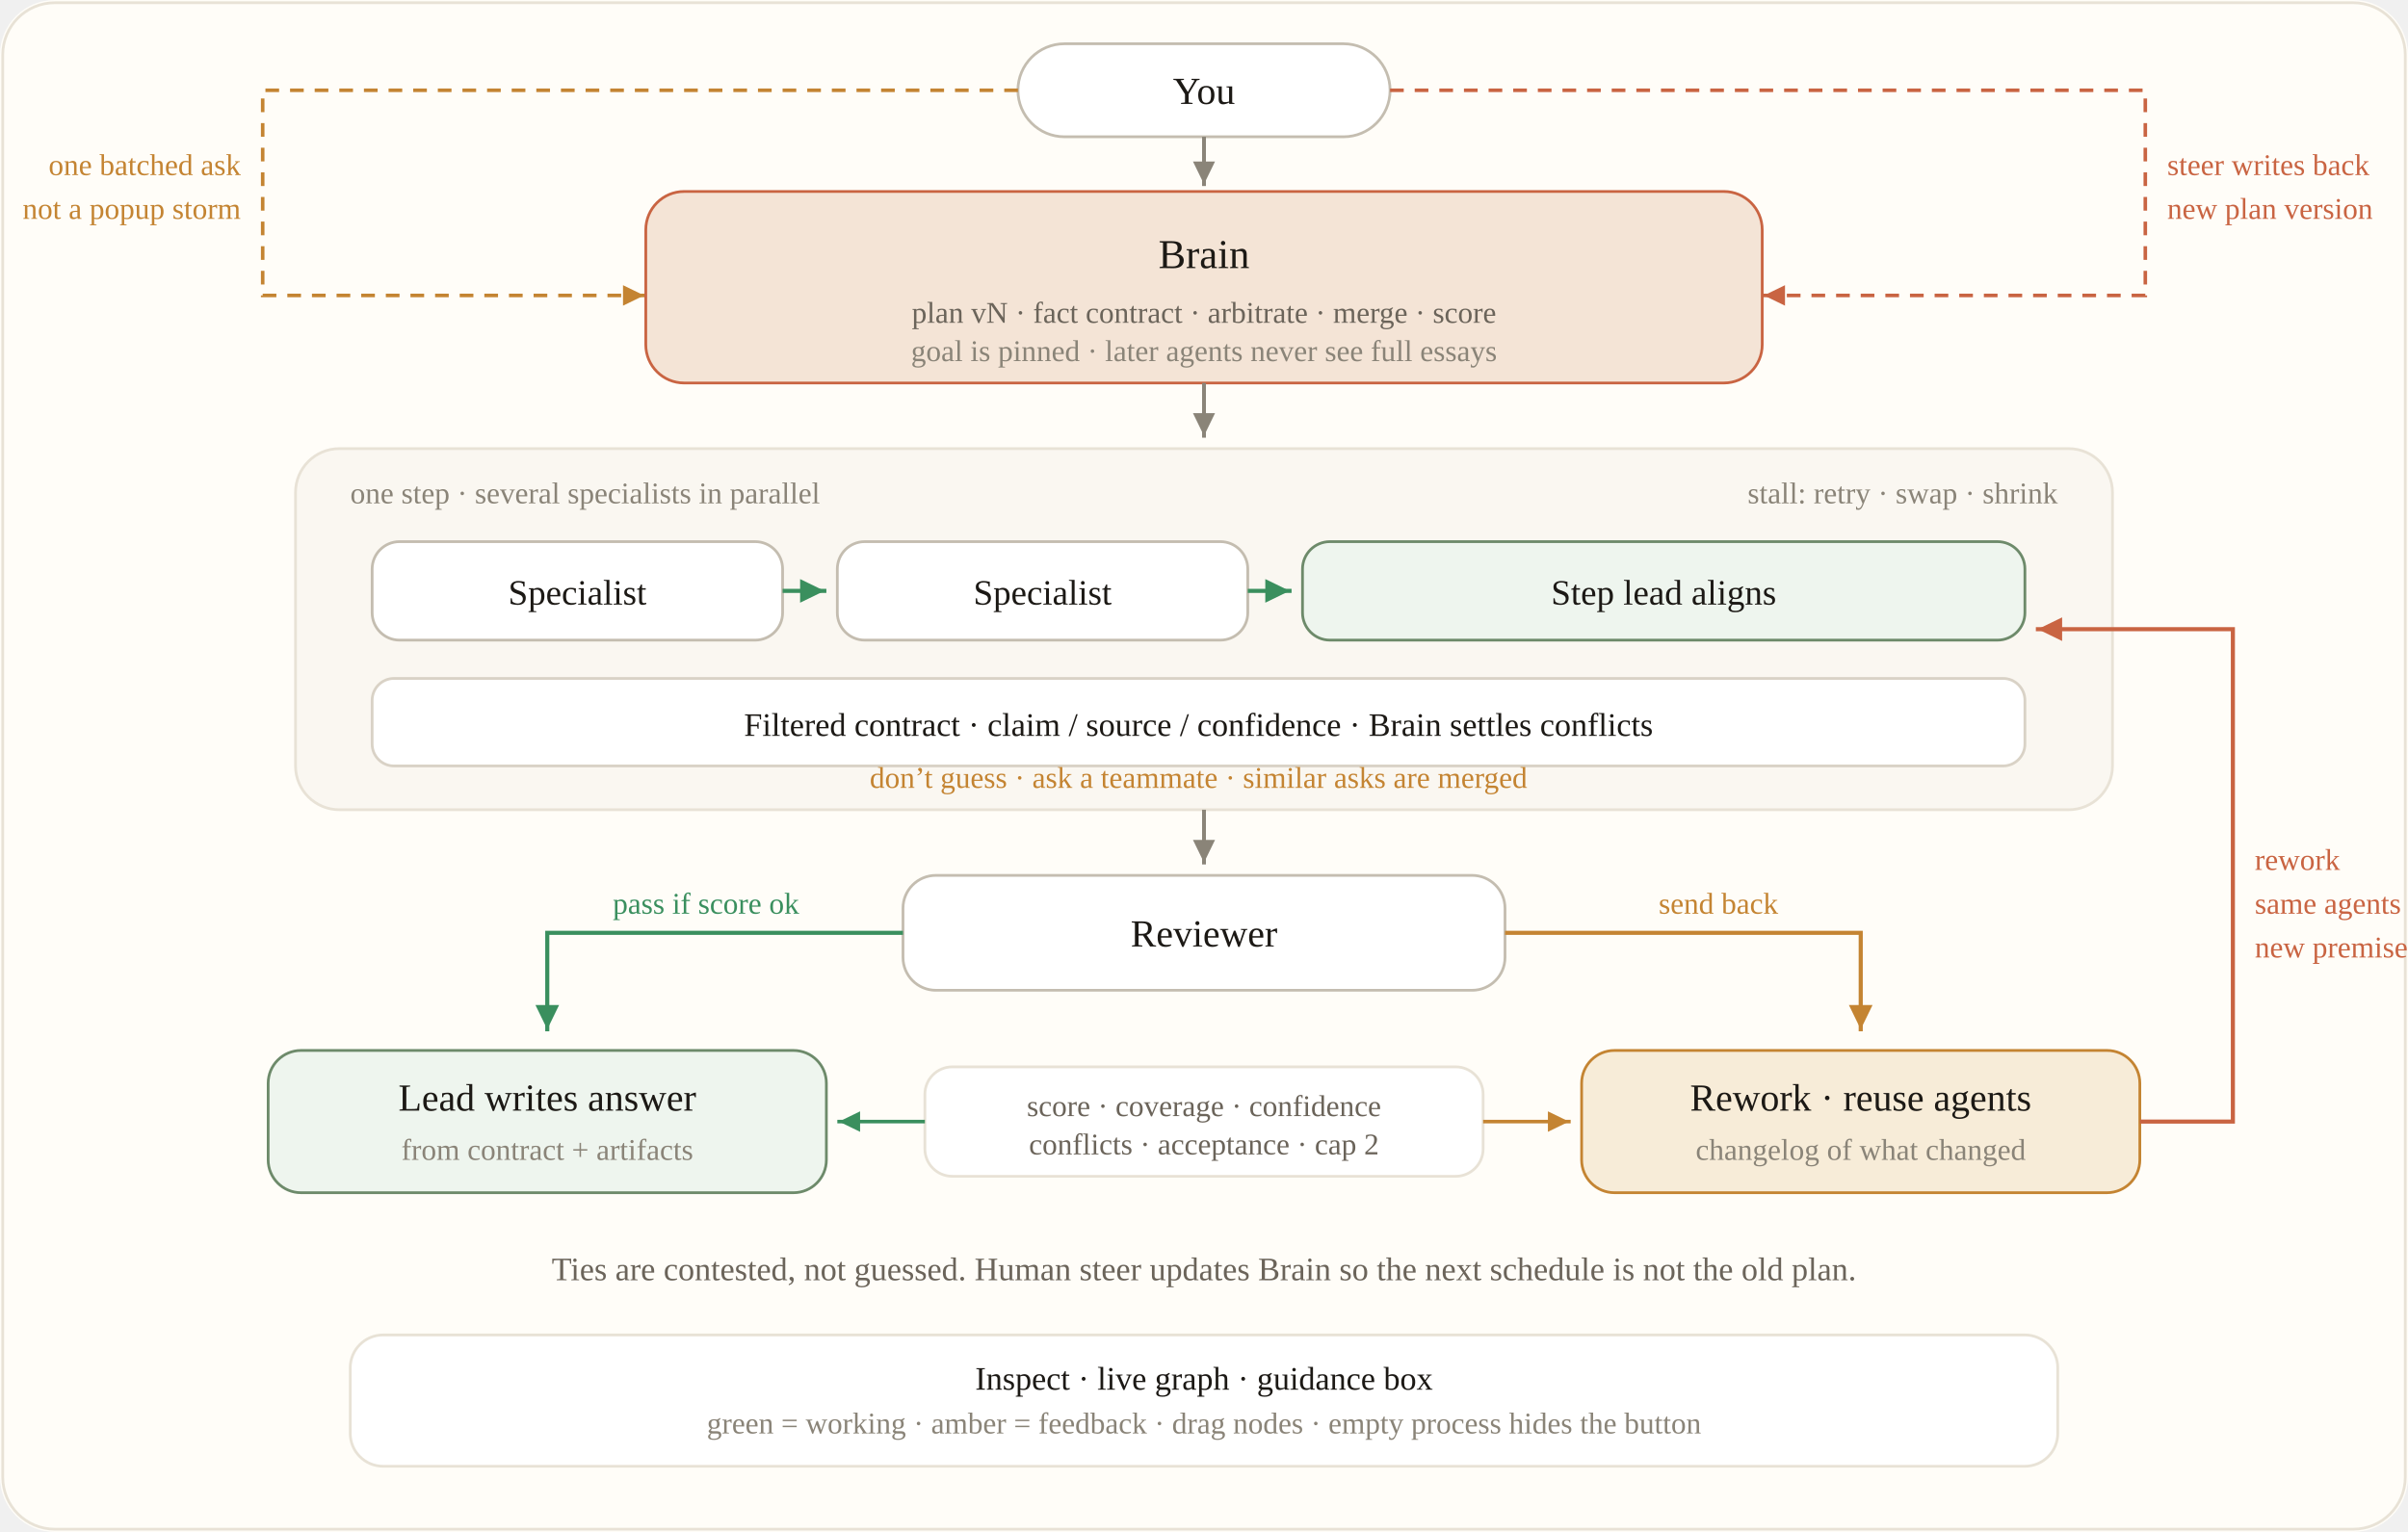
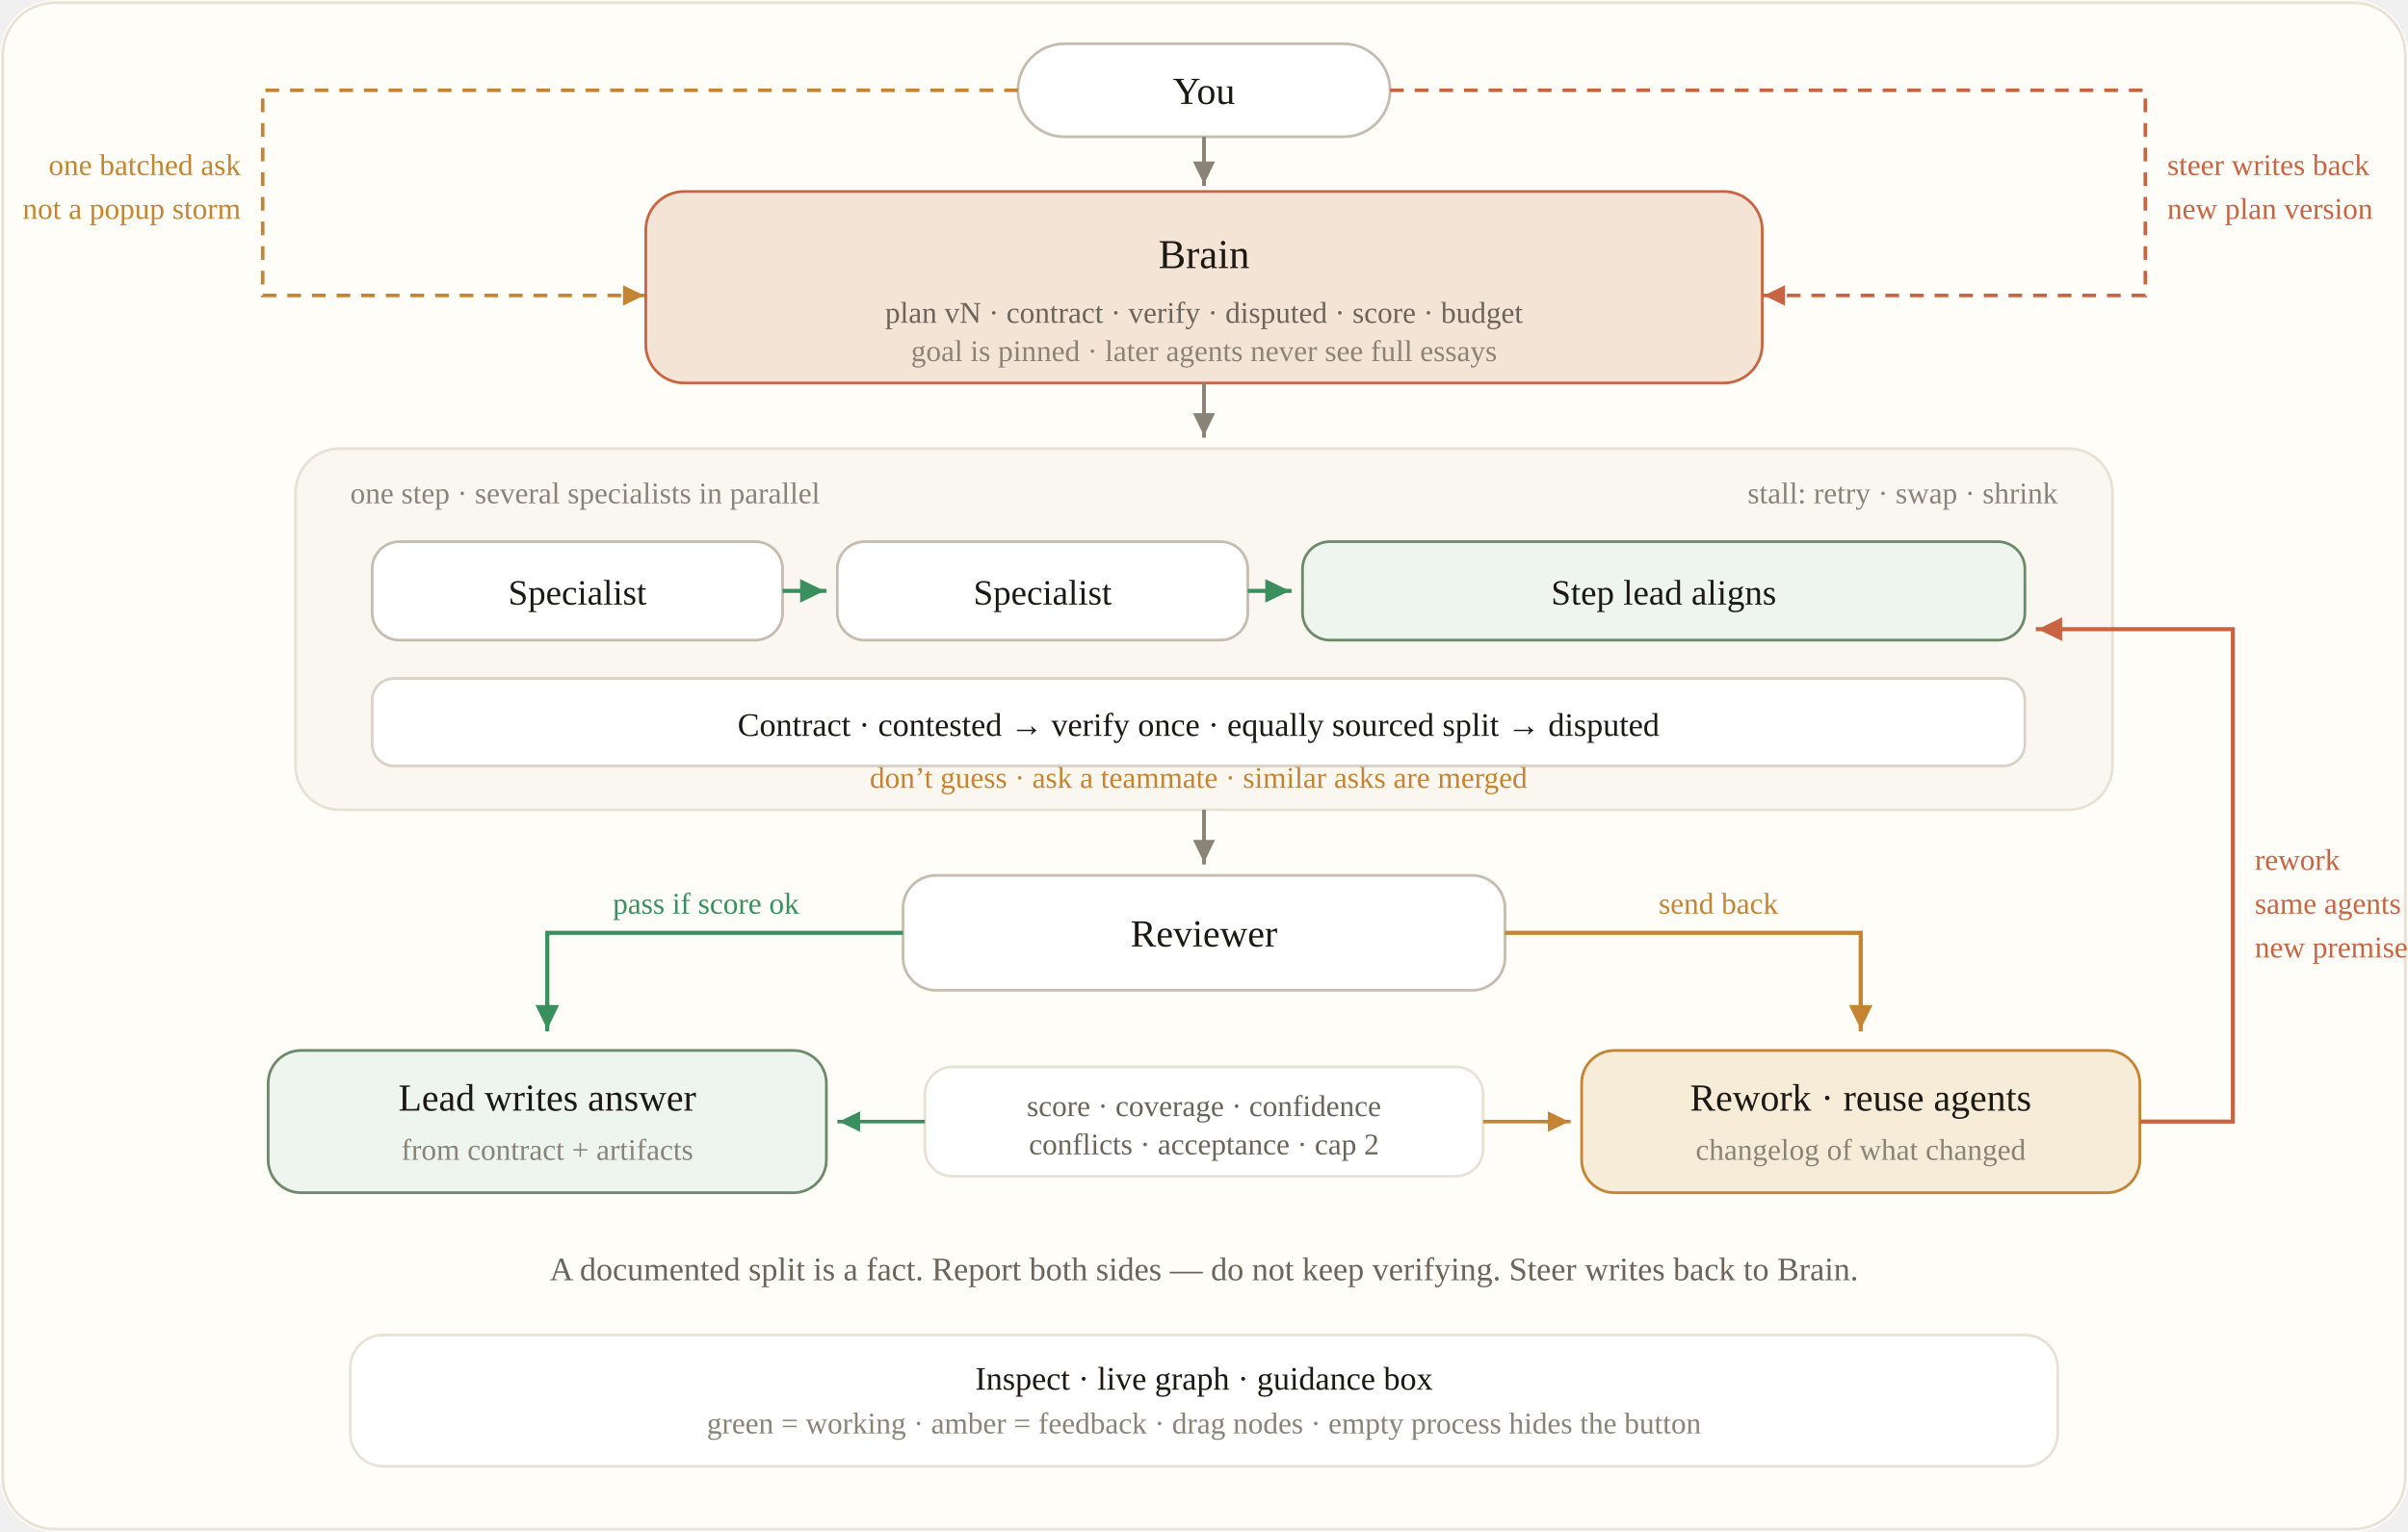
<svg xmlns="http://www.w3.org/2000/svg" viewBox="0 0 880 560" role="img" aria-label="Multi-agent flow with Brain, fact contract, and scored review">
  <defs>
    <marker id="arr" viewBox="0 0 10 10" refX="9" refY="5" markerWidth="8" markerHeight="8" orient="auto-start-reverse">
      <path d="M1 1.4L8.4 5 1 8.6z" fill="#8a8478" />
    </marker>
    <marker id="arr-live" viewBox="0 0 10 10" refX="9" refY="5" markerWidth="8" markerHeight="8" orient="auto-start-reverse">
      <path d="M1 1.4L8.4 5 1 8.6z" fill="#3a8f5e" />
    </marker>
    <marker id="arr-ask" viewBox="0 0 10 10" refX="9" refY="5" markerWidth="8" markerHeight="8" orient="auto-start-reverse">
      <path d="M1 1.4L8.4 5 1 8.6z" fill="#c48432" />
    </marker>
    <marker id="arr-accent" viewBox="0 0 10 10" refX="9" refY="5" markerWidth="8" markerHeight="8" orient="auto-start-reverse">
      <path d="M1 1.4L8.4 5 1 8.6z" fill="#c96442" />
    </marker>
  </defs>
  <rect width="880" height="560" rx="20" fill="#fffdf8" />
  <rect x="1" y="1" width="878" height="558" rx="19" fill="none" stroke="#e8e2d6" />
  <rect x="372" y="16" width="136" height="34" rx="17" fill="#fff" stroke="#c4bdb0" />
  <text x="440" y="38" text-anchor="middle" font-family="Georgia, 'Times New Roman', serif" font-size="14" fill="#1c1915">You</text>
  <path d="M372 33H96V108H236" fill="none" stroke="#c48432" stroke-width="1.3" stroke-dasharray="5 4" marker-end="url(#arr-ask)" />
  <text x="88" y="64" text-anchor="end" font-family="Georgia, 'Times New Roman', serif" font-size="11" fill="#c48432">one batched ask</text>
  <text x="88" y="80" text-anchor="end" font-family="Georgia, 'Times New Roman', serif" font-size="11" fill="#c48432">not a popup storm</text>
  <path d="M508 33H784V108H644" fill="none" stroke="#c96442" stroke-width="1.3" stroke-dasharray="5 4" marker-end="url(#arr-accent)" />
  <text x="792" y="64" font-family="Georgia, 'Times New Roman', serif" font-size="11" fill="#c96442">steer writes back</text>
  <text x="792" y="80" font-family="Georgia, 'Times New Roman', serif" font-size="11" fill="#c96442">new plan version</text>
  <path d="M440 50v18" stroke="#8a8478" stroke-width="1.4" marker-end="url(#arr)" />
  <rect x="236" y="70" width="408" height="70" rx="14" fill="#f4e4d6" stroke="#c96442" />
  <text x="440" y="98" text-anchor="middle" font-family="Georgia, 'Times New Roman', serif" font-size="15" fill="#1c1915">Brain</text>
-   <text x="440" y="118" text-anchor="middle" font-family="Georgia, 'Times New Roman', serif" font-size="11" fill="#6b645a">plan vN · fact contract · arbitrate · merge · score</text>
+   <text x="440" y="118" text-anchor="middle" font-family="Georgia, 'Times New Roman', serif" font-size="11" fill="#6b645a">plan vN · contract · verify · disputed · score · budget</text>
  <text x="440" y="132" text-anchor="middle" font-family="Georgia, 'Times New Roman', serif" font-size="11" fill="#8a8478">goal is pinned · later agents never see full essays</text>
  <path d="M440 140v20" stroke="#8a8478" stroke-width="1.4" marker-end="url(#arr)" />
  <rect x="108" y="164" width="664" height="132" rx="16" fill="#faf7f1" stroke="#e8e2d6" />
  <text x="128" y="184" font-family="Georgia, 'Times New Roman', serif" font-size="11" fill="#8a8478">one step · several specialists in parallel</text>
  <text x="752" y="184" text-anchor="end" font-family="Georgia, 'Times New Roman', serif" font-size="11" fill="#8a8478">stall: retry · swap · shrink</text>
  <rect x="136" y="198" width="150" height="36" rx="10" fill="#fff" stroke="#c4bdb0" />
  <text x="211" y="221" text-anchor="middle" font-family="Georgia, 'Times New Roman', serif" font-size="13" fill="#1c1915">Specialist</text>
  <rect x="306" y="198" width="150" height="36" rx="10" fill="#fff" stroke="#c4bdb0" />
  <text x="381" y="221" text-anchor="middle" font-family="Georgia, 'Times New Roman', serif" font-size="13" fill="#1c1915">Specialist</text>
  <rect x="476" y="198" width="264" height="36" rx="10" fill="#eef5ee" stroke="#6d8a6a" />
  <text x="608" y="221" text-anchor="middle" font-family="Georgia, 'Times New Roman', serif" font-size="13" fill="#1c1915">Step lead aligns</text>
  <path d="M286 216h16" stroke="#3a8f5e" stroke-width="1.5" marker-end="url(#arr-live)" />
  <path d="M456 216h16" stroke="#3a8f5e" stroke-width="1.5" marker-end="url(#arr-live)" />
  <rect x="136" y="248" width="604" height="32" rx="8" fill="#fff" stroke="#d9d2c6" />
-   <text x="438" y="269" text-anchor="middle" font-family="Georgia, 'Times New Roman', serif" font-size="12" fill="#1c1915">Filtered contract · claim / source / confidence · Brain settles conflicts</text>
+   <text x="438" y="269" text-anchor="middle" font-family="Georgia, 'Times New Roman', serif" font-size="12" fill="#1c1915">Contract · contested → verify once · equally sourced split → disputed</text>
  <text x="438" y="288" text-anchor="middle" font-family="Georgia, 'Times New Roman', serif" font-size="11" fill="#c48432">don’t guess · ask a teammate · similar asks are merged</text>
  <path d="M440 296v20" stroke="#8a8478" stroke-width="1.4" marker-end="url(#arr)" />
  <rect x="330" y="320" width="220" height="42" rx="12" fill="#fff" stroke="#c4bdb0" />
  <text x="440" y="346" text-anchor="middle" font-family="Georgia, 'Times New Roman', serif" font-size="14" fill="#1c1915">Reviewer</text>
  <path d="M330 341H200v36" fill="none" stroke="#3a8f5e" stroke-width="1.5" marker-end="url(#arr-live)" />
  <text x="258" y="334" text-anchor="middle" font-family="Georgia, 'Times New Roman', serif" font-size="11" fill="#3a8f5e">pass if score ok</text>
  <path d="M550 341H680v36" fill="none" stroke="#c48432" stroke-width="1.5" marker-end="url(#arr-ask)" />
  <text x="628" y="334" text-anchor="middle" font-family="Georgia, 'Times New Roman', serif" font-size="11" fill="#c48432">send back</text>
  <rect x="98" y="384" width="204" height="52" rx="12" fill="#eef5ee" stroke="#6d8a6a" />
  <text x="200" y="406" text-anchor="middle" font-family="Georgia, 'Times New Roman', serif" font-size="14" fill="#1c1915">Lead writes answer</text>
  <text x="200" y="424" text-anchor="middle" font-family="Georgia, 'Times New Roman', serif" font-size="11" fill="#8a8478">from contract + artifacts</text>
  <rect x="338" y="390" width="204" height="40" rx="10" fill="#fff" stroke="#e8e2d6" />
  <text x="440" y="408" text-anchor="middle" font-family="Georgia, 'Times New Roman', serif" font-size="11" fill="#6b645a">score · coverage · confidence</text>
  <text x="440" y="422" text-anchor="middle" font-family="Georgia, 'Times New Roman', serif" font-size="11" fill="#6b645a">conflicts · acceptance · cap 2</text>
  <rect x="578" y="384" width="204" height="52" rx="12" fill="#f7ecd8" stroke="#c48432" />
  <text x="680" y="406" text-anchor="middle" font-family="Georgia, 'Times New Roman', serif" font-size="14" fill="#1c1915">Rework · reuse agents</text>
  <text x="680" y="424" text-anchor="middle" font-family="Georgia, 'Times New Roman', serif" font-size="11" fill="#8a8478">changelog of what changed</text>
  <path d="M338 410H306" stroke="#3a8f5e" stroke-width="1.3" marker-end="url(#arr-live)" />
  <path d="M542 410H574" stroke="#c48432" stroke-width="1.3" marker-end="url(#arr-ask)" />
  <path d="M782 410H816V230H744" fill="none" stroke="#c96442" stroke-width="1.5" marker-end="url(#arr-accent)" />
  <text x="824" y="318" font-family="Georgia, 'Times New Roman', serif" font-size="11" fill="#c96442">rework</text>
  <text x="824" y="334" font-family="Georgia, 'Times New Roman', serif" font-size="11" fill="#c96442">same agents</text>
  <text x="824" y="350" font-family="Georgia, 'Times New Roman', serif" font-size="11" fill="#c96442">new premises</text>
-   <text x="440" y="468" text-anchor="middle" font-family="Georgia, 'Times New Roman', serif" font-size="12" fill="#6b645a">Ties are contested, not guessed. Human steer updates Brain so the next schedule is not the old plan.</text>
+   <text x="440" y="468" text-anchor="middle" font-family="Georgia, 'Times New Roman', serif" font-size="12" fill="#6b645a">A documented split is a fact. Report both sides — do not keep verifying. Steer writes back to Brain.</text>
  <rect x="128" y="488" width="624" height="48" rx="12" fill="#fff" stroke="#e8e2d6" />
  <text x="440" y="508" text-anchor="middle" font-family="Georgia, 'Times New Roman', serif" font-size="12" fill="#1c1915">Inspect · live graph · guidance box</text>
  <text x="440" y="524" text-anchor="middle" font-family="Georgia, 'Times New Roman', serif" font-size="11" fill="#8a8478">green = working · amber = feedback · drag nodes · empty process hides the button</text>
</svg>
